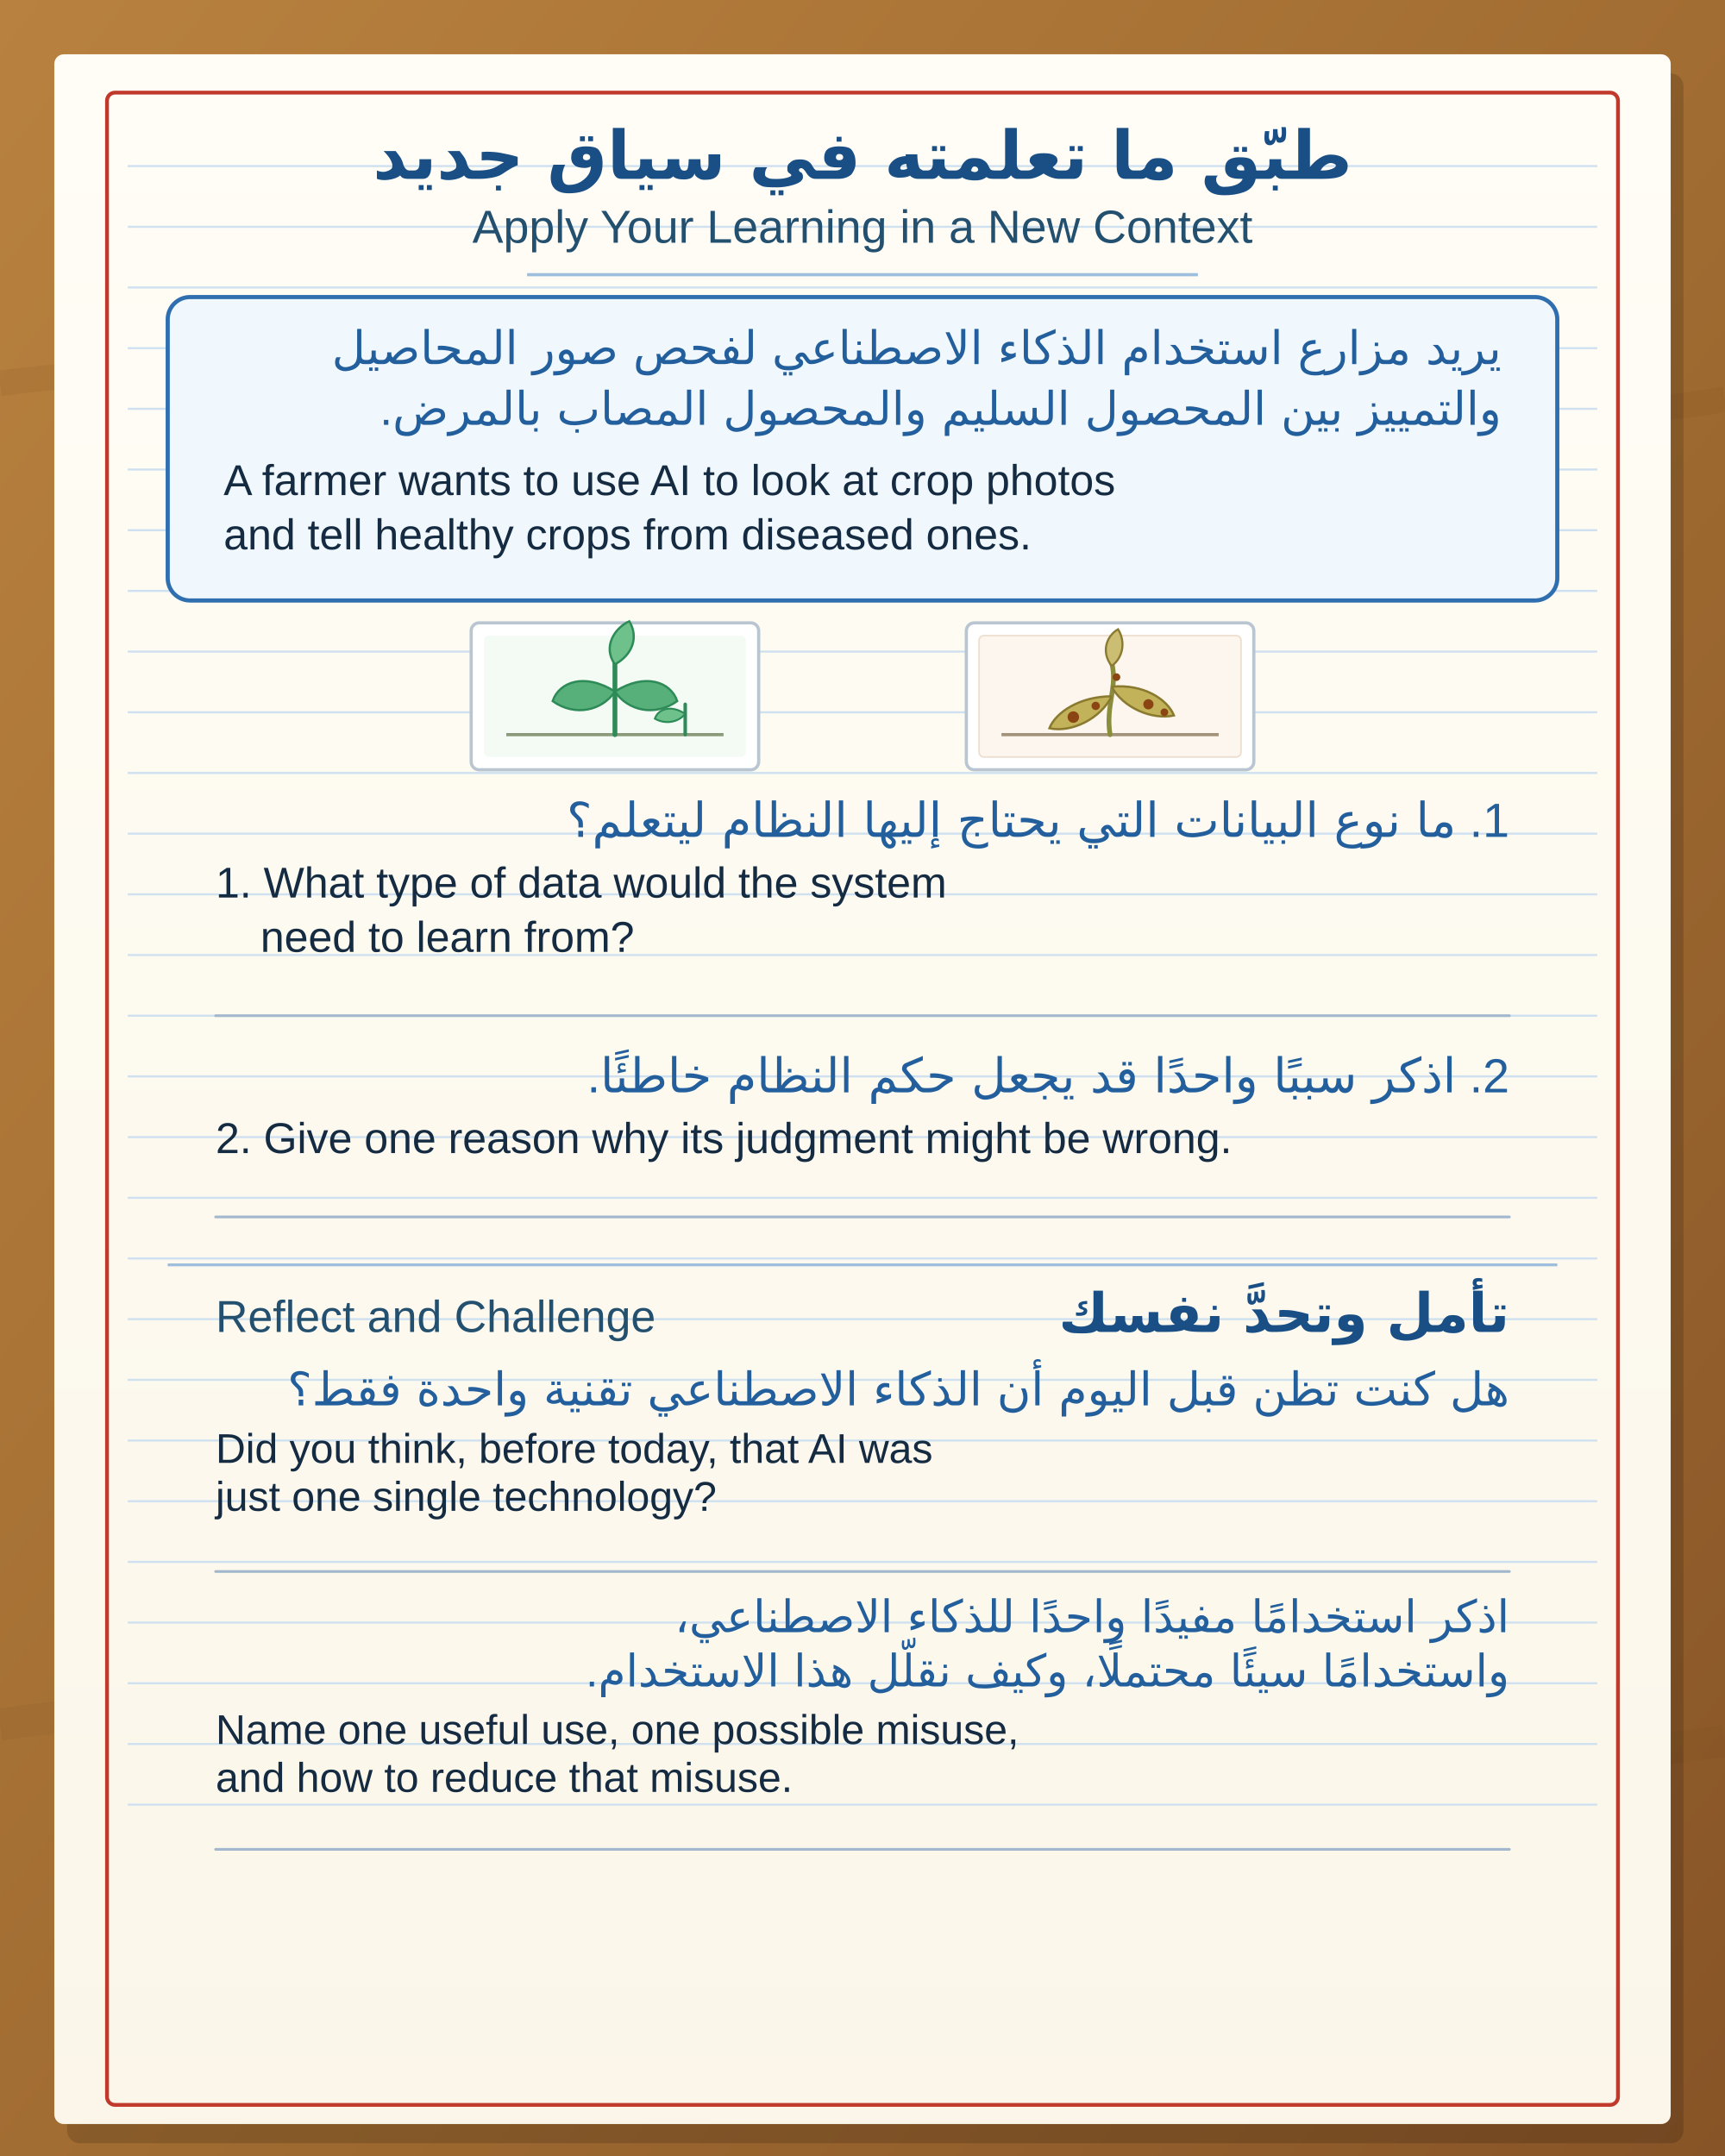
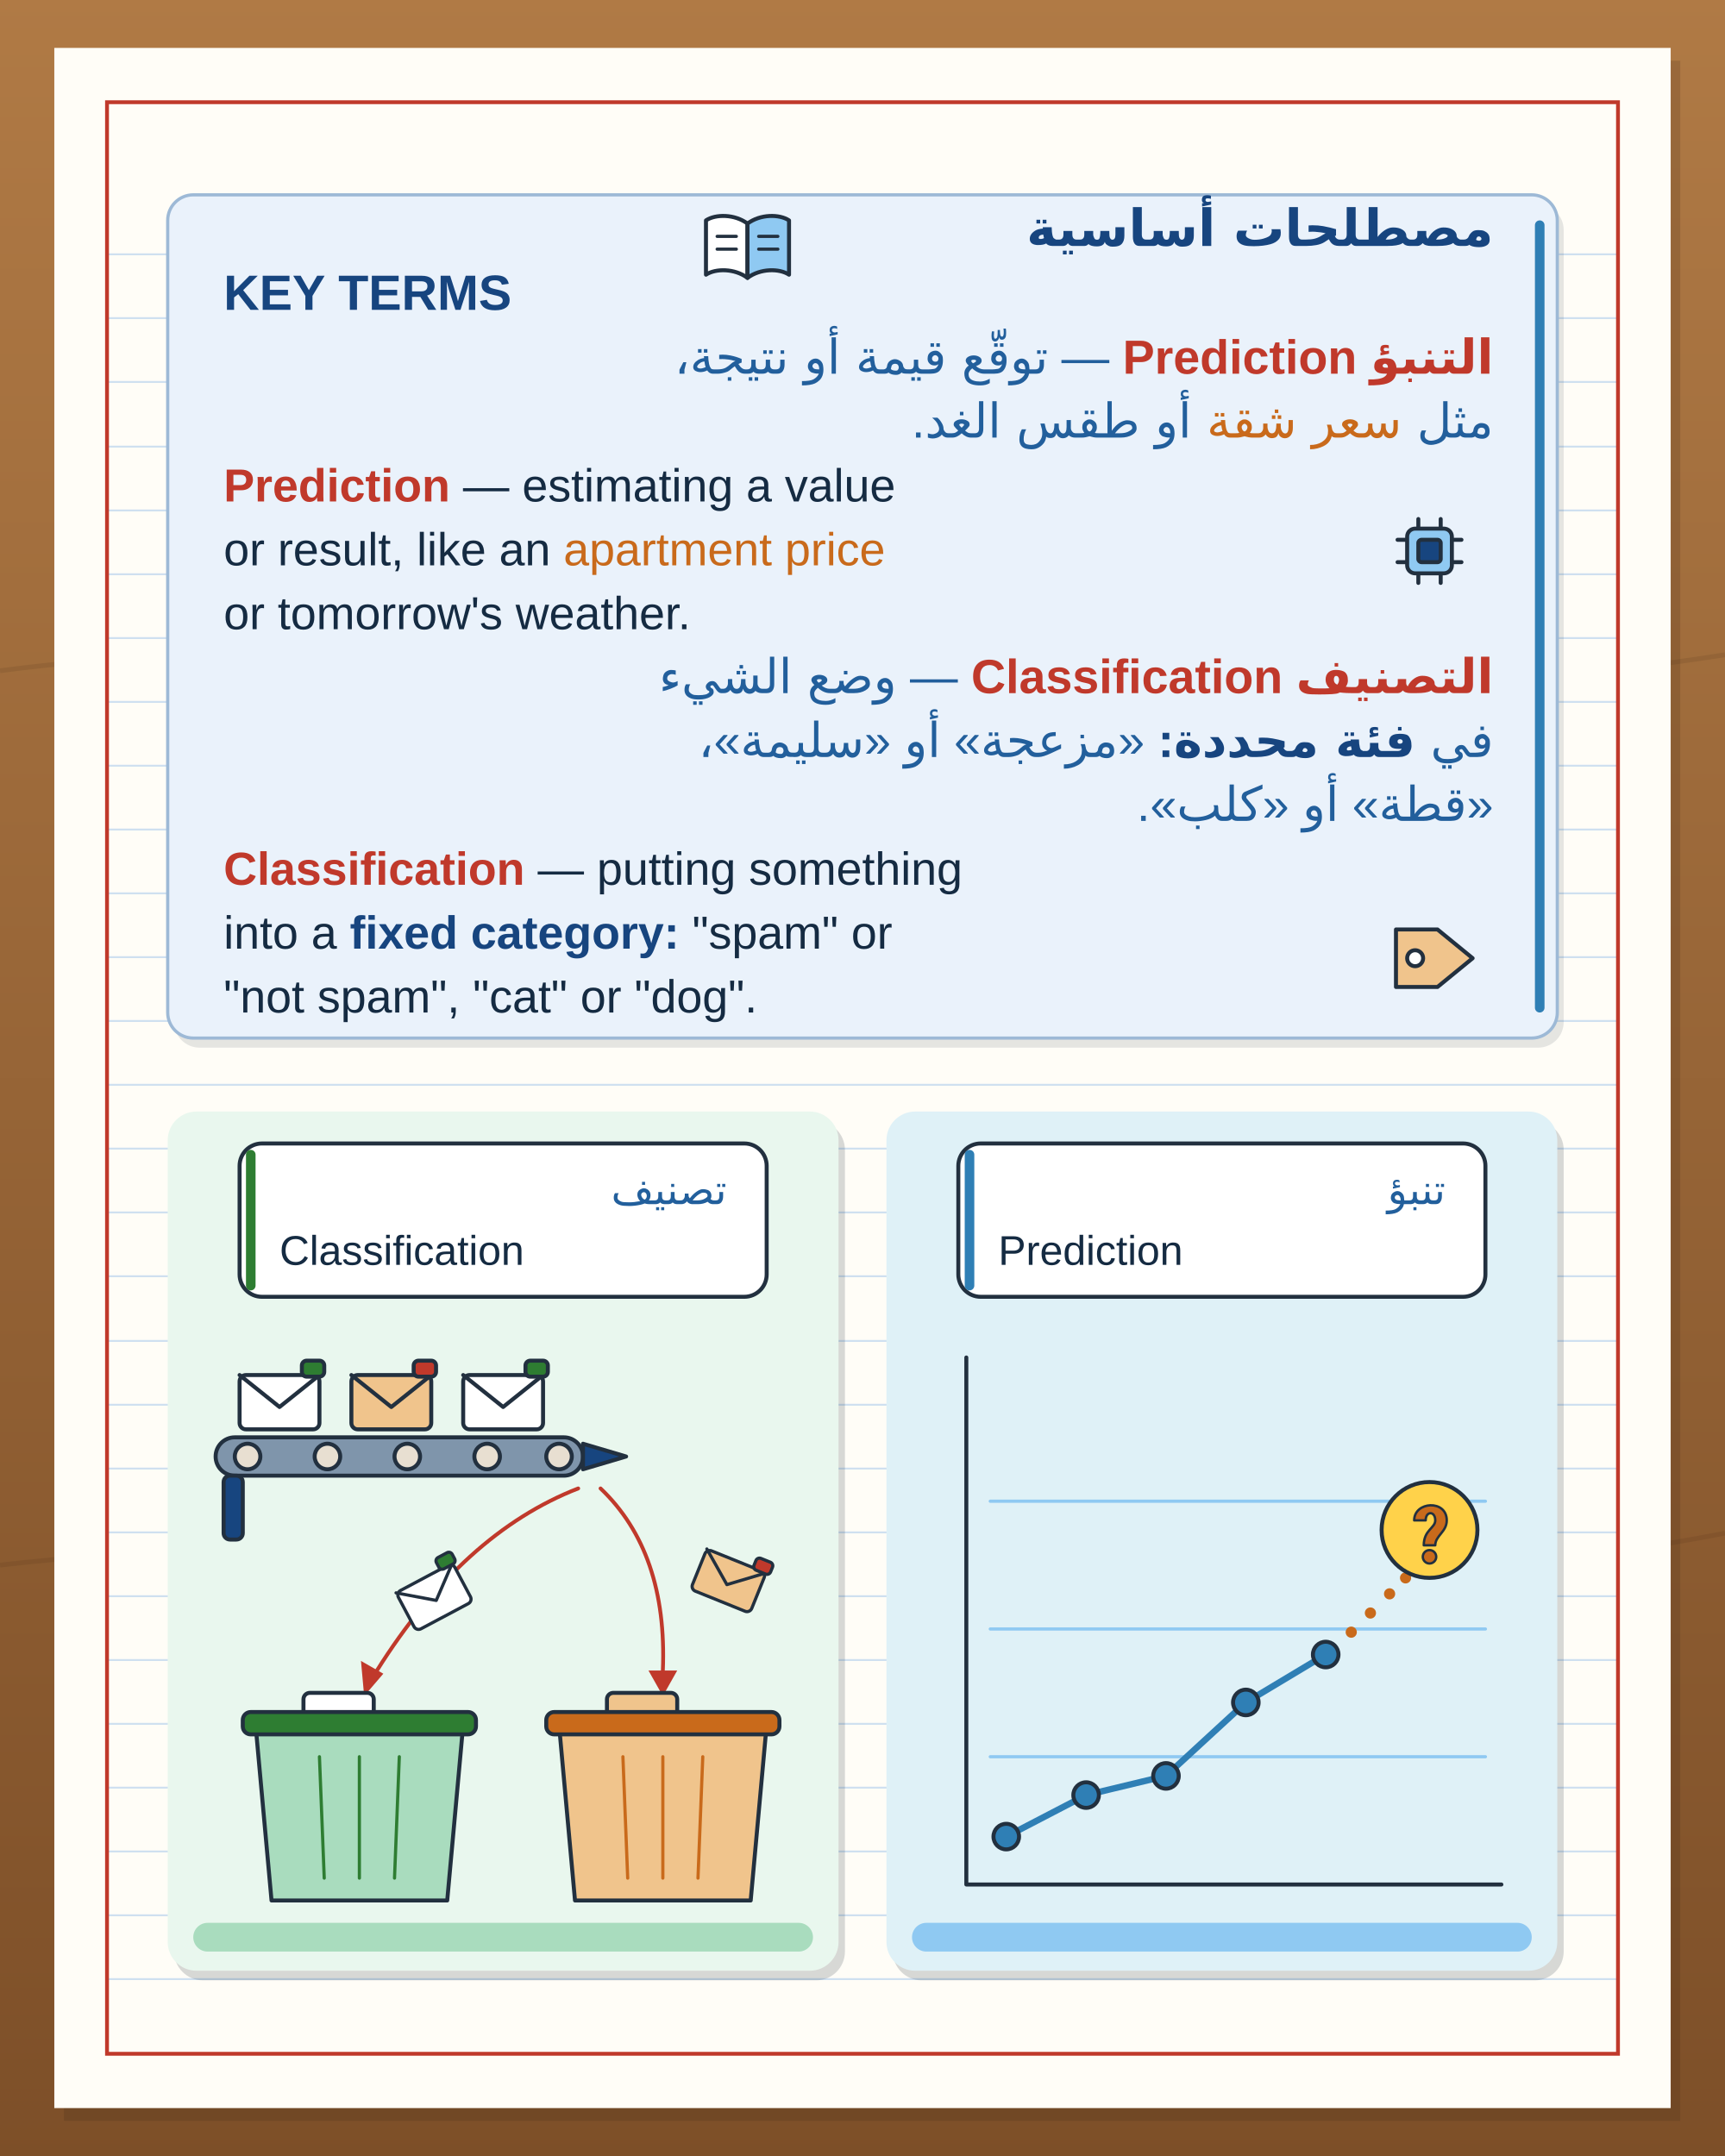
<svg xmlns="http://www.w3.org/2000/svg" width="1080" height="1350" viewBox="0 0 1080 1350" preserveAspectRatio="xMidYMid meet" style="width:100%;height:auto;max-width:1080px;display:block;margin:0 auto;">
  <defs>
-     <linearGradient id="deskWood" x1="0" y1="0" x2="1" y2="1">
-       <stop offset="0" stop-color="#b8813f" />
-       <stop offset="0.55" stop-color="#a06b31" />
-       <stop offset="1" stop-color="#875427" />
+     <linearGradient id="pmDesk" x1="0" y1="0" x2="0" y2="1">
+       <stop offset="0" stop-color="#b07a45" />
+       <stop offset="1" stop-color="#7d4f28" />
    </linearGradient>
-     <linearGradient id="paperTone" x1="0" y1="0" x2="0" y2="1">
-       <stop offset="0" stop-color="#fffdf6" />
-       <stop offset="1" stop-color="#fbf6e9" />
-     </linearGradient>
+     <pattern id="pmRules" x="0" y="120" width="1080" height="40" patternUnits="userSpaceOnUse">
+       <line x1="0" y1="39.5" x2="1080" y2="39.5" stroke="#cfe0f0" stroke-width="1.4" />
+     </pattern>
  </defs>
-   <rect x="0" y="0" width="1080" height="1350" fill="url(#deskWood)" />
-   <path d="M0,240 C300,200 780,300 1080,250" fill="none" stroke="#6d3f18" stroke-width="16" opacity="0.10" />
-   <path d="M0,1080 C320,1030 760,1140 1080,1090" fill="none" stroke="#6d3f18" stroke-width="20" opacity="0.09" />
-   <rect x="42" y="46" width="1012" height="1296" rx="8" fill="#000000" opacity="0.16" />
-   <rect x="34" y="34" width="1012" height="1296" rx="6" fill="url(#paperTone)" />
-   <g stroke="#cfe1f0" stroke-width="1.3">
-     <line x1="80" y1="104" x2="1000" y2="104" />
-     <line x1="80" y1="142" x2="1000" y2="142" />
-     <line x1="80" y1="180" x2="1000" y2="180" />
-     <line x1="80" y1="218" x2="1000" y2="218" />
-     <line x1="80" y1="256" x2="1000" y2="256" />
-     <line x1="80" y1="294" x2="1000" y2="294" />
-     <line x1="80" y1="332" x2="1000" y2="332" />
-     <line x1="80" y1="370" x2="1000" y2="370" />
-     <line x1="80" y1="408" x2="1000" y2="408" />
-     <line x1="80" y1="446" x2="1000" y2="446" />
-     <line x1="80" y1="484" x2="1000" y2="484" />
-     <line x1="80" y1="522" x2="1000" y2="522" />
-     <line x1="80" y1="560" x2="1000" y2="560" />
-     <line x1="80" y1="598" x2="1000" y2="598" />
-     <line x1="80" y1="636" x2="1000" y2="636" />
-     <line x1="80" y1="674" x2="1000" y2="674" />
-     <line x1="80" y1="712" x2="1000" y2="712" />
-     <line x1="80" y1="750" x2="1000" y2="750" />
-     <line x1="80" y1="788" x2="1000" y2="788" />
-     <line x1="80" y1="826" x2="1000" y2="826" />
-     <line x1="80" y1="864" x2="1000" y2="864" />
-     <line x1="80" y1="902" x2="1000" y2="902" />
-     <line x1="80" y1="940" x2="1000" y2="940" />
-     <line x1="80" y1="978" x2="1000" y2="978" />
-     <line x1="80" y1="1016" x2="1000" y2="1016" />
-     <line x1="80" y1="1054" x2="1000" y2="1054" />
-     <line x1="80" y1="1092" x2="1000" y2="1092" />
-     <line x1="80" y1="1130" x2="1000" y2="1130" />
+   <rect x="0" y="0" width="1080" height="1350" fill="url(#pmDesk)" />
+   <path d="M0 420 C 300 380, 700 470, 1080 410" fill="none" stroke="#3a2411" stroke-width="3" opacity=".12" />
+   <path d="M0 980 C 350 940, 720 1030, 1080 960" fill="none" stroke="#3a2411" stroke-width="3" opacity=".12" />
+   <rect x="40" y="38" width="1012" height="1290" fill="#3a2411" opacity=".18" />
+   <rect x="34" y="30" width="1012" height="1290" fill="#fffdf7" />
+   <rect x="67" y="120" width="946" height="1152" fill="url(#pmRules)" />
+   <rect x="67" y="64" width="946" height="1222" fill="none" stroke="#c0392b" stroke-width="2.4" />
+   <rect x="109" y="128" width="870" height="528" rx="16" fill="#22303f" opacity=".12" />
+   <rect x="105" y="122" width="870" height="528" rx="16" fill="#eaf2fb" stroke="#9db9d6" stroke-width="2" />
+   <rect x="961" y="138" width="6" height="496" rx="3" fill="#2f7fb5" />
+   <rect x="109" y="702" width="420" height="538" rx="18" fill="#22303f" opacity=".18" />
+   <rect x="559" y="702" width="420" height="538" rx="18" fill="#22303f" opacity=".18" />
+   <rect x="105" y="696" width="420" height="538" rx="18" fill="#e9f7ee" />
+   <rect x="555" y="696" width="420" height="538" rx="18" fill="#dff1f7" />
+   <rect x="121" y="1204" width="388" height="18" rx="9" fill="#a9dcbe" />
+   <rect x="571" y="1204" width="388" height="18" rx="9" fill="#8fc9f2" />
+   <g stroke="#22303f" stroke-width="2.5" stroke-linecap="round" stroke-linejoin="round">
+     <rect x="600" y="716" width="330" height="96" rx="14" fill="#ffffff" />
+     <rect x="604" y="720" width="6" height="88" rx="3" fill="#2f7fb5" stroke="none" />
+     <rect x="150" y="716" width="330" height="96" rx="14" fill="#ffffff" />
+     <rect x="154" y="720" width="6" height="88" rx="3" fill="#2e7d32" stroke="none" />
  </g>
-   <rect x="67" y="58" width="946" height="1260" rx="5" fill="none" stroke="#c0392b" stroke-width="2.4" />
-   <rect x="105" y="186" width="870" height="190" rx="14" fill="#f1f8fd" stroke="#2f6fb0" stroke-width="2.6" />
-   <line x1="330" y1="172" x2="750" y2="172" stroke="#9dbfdd" stroke-width="2" />
-   <line x1="105" y1="792" x2="975" y2="792" stroke="#9dbfdd" stroke-width="1.8" />
-   <g>
-     <rect x="295" y="390" width="180" height="92" rx="5" fill="#ffffff" stroke="#b9c6d2" stroke-width="2" />
-     <rect x="303" y="398" width="164" height="76" rx="3" fill="#f4fbf5" stroke="#dcead e" stroke-width="1" />
-     <line x1="317" y1="460" x2="453" y2="460" stroke="#8a9a7b" stroke-width="2" />
-     <path d="M385,460 L385,414" fill="none" stroke="#2e8b57" stroke-width="3" stroke-linecap="round" />
-     <path d="M385,433 C366,421 350,427 346,439 C360,449 377,445 385,433" fill="#57b07a" stroke="#2e8b57" stroke-width="1.4" />
-     <path d="M385,433 C404,421 420,427 424,439 C410,449 393,445 385,433" fill="#57b07a" stroke="#2e8b57" stroke-width="1.4" />
-     <path d="M385,416 C377,405 385,393 394,389 C400,399 396,410 385,416" fill="#6ec18b" stroke="#2e8b57" stroke-width="1.4" />
-     <path d="M429,460 L429,441" fill="none" stroke="#2e8b57" stroke-width="2.2" stroke-linecap="round" />
-     <path d="M429,447 C420,441 412,444 410,450 C417,454 425,452 429,447" fill="#6ec18b" stroke="#2e8b57" stroke-width="1.2" />
-     <rect x="605" y="390" width="180" height="92" rx="5" fill="#ffffff" stroke="#b9c6d2" stroke-width="2" />
-     <rect x="613" y="398" width="164" height="76" rx="3" fill="#fdf6ef" stroke="#ecdfd0" stroke-width="1" />
-     <line x1="627" y1="460" x2="763" y2="460" stroke="#a3937b" stroke-width="2" />
-     <path d="M695,460 C692,442 700,430 696,415" fill="none" stroke="#8a8d3d" stroke-width="3" stroke-linecap="round" />
-     <path d="M696,436 C676,436 661,446 657,456 C671,459 689,450 696,436" fill="#c2b25a" stroke="#8a7a2f" stroke-width="1.4" />
-     <path d="M696,430 C716,428 731,438 735,448 C721,451 703,443 696,430" fill="#c2b25a" stroke="#8a7a2f" stroke-width="1.4" />
-     <path d="M696,417 C689,408 693,398 700,394 C705,402 703,412 696,417" fill="#cbbe72" stroke="#8a7a2f" stroke-width="1.3" />
-     <circle cx="672" cy="449" r="3.6" fill="#8b4513" />
-     <circle cx="686" cy="442" r="2.6" fill="#8b4513" />
-     <circle cx="719" cy="441" r="3.2" fill="#8b4513" />
-     <circle cx="729" cy="446" r="2.4" fill="#8b4513" />
-     <circle cx="699" cy="424" r="2.4" fill="#8b4513" />
+   <path d="M 362 932 Q 290 960 236 1046" fill="none" stroke="#c0392b" stroke-width="2.4" stroke-linecap="round" />
+   <polygon points="226,1040 240,1048 228,1062" fill="#c0392b" />
+   <path d="M 376 932 Q 418 972 415 1046" fill="none" stroke="#c0392b" stroke-width="2.4" stroke-linecap="round" />
+   <polygon points="406,1046 424,1046 415,1062" fill="#c0392b" />
+   <g transform="translate(440 132)" stroke="#22303f" stroke-width="2.5" stroke-linecap="round" stroke-linejoin="round">
+     <path d="M 28 8 C 20 2, 8 2, 2 6 L 2 40 C 8 36, 20 36, 28 42 Z" fill="#ffffff" />
+     <path d="M 28 8 C 36 2, 48 2, 54 6 L 54 40 C 48 36, 36 36, 28 42 Z" fill="#8fc9f2" />
+     <line x1="9" y1="16" x2="21" y2="16" stroke-width="2" />
+     <line x1="9" y1="24" x2="21" y2="24" stroke-width="2" />
+     <line x1="35" y1="16" x2="47" y2="16" stroke-width="2" />
+     <line x1="35" y1="24" x2="47" y2="24" stroke-width="2" />
  </g>
-   <g stroke="#a3b8cc" stroke-width="1.7" stroke-linecap="round">
-     <line x1="135" y1="636" x2="945" y2="636" />
-     <line x1="135" y1="762" x2="945" y2="762" />
-     <line x1="135" y1="984" x2="945" y2="984" />
-     <line x1="135" y1="1158" x2="945" y2="1158" />
+   <g transform="translate(895 345)" stroke="#22303f" stroke-width="2.5" stroke-linecap="round" stroke-linejoin="round">
+     <line x1="-7" y1="-20" x2="-7" y2="-14" />
+     <line x1="7" y1="-20" x2="7" y2="-14" />
+     <line x1="-7" y1="14" x2="-7" y2="20" />
+     <line x1="7" y1="14" x2="7" y2="20" />
+     <line x1="-20" y1="-7" x2="-14" y2="-7" />
+     <line x1="-20" y1="7" x2="-14" y2="7" />
+     <line x1="14" y1="-7" x2="20" y2="-7" />
+     <line x1="14" y1="7" x2="20" y2="7" />
+     <rect x="-14" y="-14" width="28" height="28" rx="5" fill="#8fc9f2" />
+     <rect x="-7" y="-7" width="14" height="14" rx="2" fill="#17457f" />
  </g>
-   <text x="540" y="112" direction="rtl" unicode-bidi="plaintext" text-anchor="middle" font-family="Tahoma, Arial, Segoe UI, sans-serif" font-size="42" font-weight="bold" fill="#1a4f86">طبّق ما تعلمته في سياق جديد</text>
-   <text x="540" y="152" direction="ltr" unicode-bidi="plaintext" text-anchor="middle" font-family="Segoe Print, Comic Sans MS, Arial, sans-serif" font-size="29" fill="#24506f">Apply Your Learning in a New Context</text>
-   <text x="940" y="228" direction="rtl" unicode-bidi="plaintext" text-anchor="start" font-family="Tahoma, Arial, Segoe UI, sans-serif" font-size="29" fill="#225f9c">
-     <tspan x="940" dy="0">يريد مزارع استخدام الذكاء الاصطناعي لفحص صور المحاصيل</tspan>
-     <tspan x="940" dy="38">والتمييز بين المحصول السليم والمحصول المصاب بالمرض.</tspan>
+   <g transform="translate(872 578)" stroke="#22303f" stroke-width="2.5" stroke-linecap="round" stroke-linejoin="round">
+     <polygon points="2,4 28,4 50,22 28,40 2,40" fill="#f0c48c" />
+     <circle cx="14" cy="22" r="5" fill="#ffffff" />
+   </g>
+   <g stroke="#22303f" stroke-width="2.5" stroke-linecap="round" stroke-linejoin="round">
+     <line x1="620" y1="1100" x2="930" y2="1100" stroke="#8fc9f2" stroke-width="2" />
+     <line x1="620" y1="1020" x2="930" y2="1020" stroke="#8fc9f2" stroke-width="2" />
+     <line x1="620" y1="940" x2="930" y2="940" stroke="#8fc9f2" stroke-width="2" />
+     <polyline points="605,850 605,1180 940,1180" fill="none" />
+     <polyline points="630,1150 680,1124 730,1112 780,1066 830,1036" fill="none" stroke="#2f7fb5" stroke-width="4" />
+     <circle cx="630" cy="1150" r="8" fill="#2f7fb5" />
+     <circle cx="680" cy="1124" r="8" fill="#2f7fb5" />
+     <circle cx="730" cy="1112" r="8" fill="#2f7fb5" />
+     <circle cx="780" cy="1066" r="8" fill="#2f7fb5" />
+     <circle cx="830" cy="1036" r="8" fill="#2f7fb5" />
+     <circle cx="846" cy="1022" r="3.5" fill="#c96a1b" stroke="none" />
+     <circle cx="858" cy="1010" r="3.5" fill="#c96a1b" stroke="none" />
+     <circle cx="870" cy="998" r="3.5" fill="#c96a1b" stroke="none" />
+     <circle cx="880" cy="988" r="3.5" fill="#c96a1b" stroke="none" />
+     <circle cx="895" cy="958" r="30" fill="#ffd24a" />
+   </g>
+   <g transform="translate(895 958) scale(.6)">
+     <path d="M -16 -10 C -16 -30, 18 -32, 18 -10 C 18 2, 6 6, 6 16 L -6 16 C -6 0, 6 -2, 6 -10 C 6 -20, -4 -20, -4 -10 Z" fill="#c96a1b" stroke="#22303f" stroke-width="2.5" stroke-linejoin="round" />
+     <circle cx="0" cy="28" r="7" fill="#c96a1b" stroke="#22303f" stroke-width="2.5" />
+   </g>
+   <g stroke="#22303f" stroke-width="2.5" stroke-linecap="round" stroke-linejoin="round">
+     <rect x="135" y="900" width="230" height="24" rx="12" fill="#7f95ab" />
+     <circle cx="155" cy="912" r="8" fill="#e8dfd1" />
+     <circle cx="205" cy="912" r="8" fill="#e8dfd1" />
+     <circle cx="255" cy="912" r="8" fill="#e8dfd1" />
+     <circle cx="305" cy="912" r="8" fill="#e8dfd1" />
+     <circle cx="350" cy="912" r="8" fill="#e8dfd1" />
+     <rect x="140" y="924" width="12" height="40" rx="4" fill="#17457f" />
+     <polygon points="365,904 392,912 365,920" fill="#17457f" />
+     <g transform="translate(175 878)">
+       <rect x="-25" y="-17" width="50" height="34" rx="4" fill="#ffffff" />
+       <polyline points="-25,-17 0,3 25,-17" fill="none" />
+       <rect x="14" y="-26" width="14" height="10" rx="3" fill="#2e7d32" />
+     </g>
+     <g transform="translate(245 878)">
+       <rect x="-25" y="-17" width="50" height="34" rx="4" fill="#f0c48c" />
+       <polyline points="-25,-17 0,3 25,-17" fill="none" />
+       <rect x="14" y="-26" width="14" height="10" rx="3" fill="#c0392b" />
+     </g>
+     <g transform="translate(315 878)">
+       <rect x="-25" y="-17" width="50" height="34" rx="4" fill="#ffffff" />
+       <polyline points="-25,-17 0,3 25,-17" fill="none" />
+       <rect x="14" y="-26" width="14" height="10" rx="3" fill="#2e7d32" />
+     </g>
+     <g transform="translate(272 1000) rotate(-28) scale(.8)">
+       <rect x="-25" y="-17" width="50" height="34" rx="4" fill="#ffffff" />
+       <polyline points="-25,-17 0,3 25,-17" fill="none" />
+       <rect x="14" y="-26" width="14" height="10" rx="3" fill="#2e7d32" />
+     </g>
+     <g transform="translate(456 990) rotate(22) scale(.8)">
+       <rect x="-25" y="-17" width="50" height="34" rx="4" fill="#f0c48c" />
+       <polyline points="-25,-17 0,3 25,-17" fill="none" />
+       <rect x="14" y="-26" width="14" height="10" rx="3" fill="#c0392b" />
+     </g>
+   </g>
+   <g stroke="#22303f" stroke-width="2.5" stroke-linecap="round" stroke-linejoin="round">
+     <rect x="190" y="1060" width="44" height="28" rx="4" fill="#ffffff" />
+     <rect x="380" y="1060" width="44" height="28" rx="4" fill="#f0c48c" />
+     <polygon points="160,1080 290,1080 280,1190 170,1190" fill="#a9dcbe" />
+     <rect x="152" y="1072" width="146" height="14" rx="5" fill="#2e7d32" />
+     <line x1="200" y1="1100" x2="203" y2="1176" stroke="#2e7d32" stroke-width="2" />
+     <line x1="225" y1="1100" x2="225" y2="1176" stroke="#2e7d32" stroke-width="2" />
+     <line x1="250" y1="1100" x2="247" y2="1176" stroke="#2e7d32" stroke-width="2" />
+     <polygon points="350,1080 480,1080 470,1190 360,1190" fill="#f0c48c" />
+     <rect x="342" y="1072" width="146" height="14" rx="5" fill="#c96a1b" />
+     <line x1="390" y1="1100" x2="393" y2="1176" stroke="#c96a1b" stroke-width="2" />
+     <line x1="415" y1="1100" x2="415" y2="1176" stroke="#c96a1b" stroke-width="2" />
+     <line x1="440" y1="1100" x2="437" y2="1176" stroke="#c96a1b" stroke-width="2" />
+   </g>
+   <text x="935" y="154" direction="rtl" unicode-bidi="plaintext" text-anchor="start" font-family="Tahoma, Arial, Segoe UI, sans-serif" font-size="32" font-weight="bold" fill="#17457f">مصطلحات أساسية</text>
+   <text x="140" y="194" direction="ltr" unicode-bidi="plaintext" text-anchor="start" font-family="Segoe Print, Comic Sans MS, Arial, sans-serif" font-size="31" font-weight="bold" fill="#17457f">KEY TERMS</text>
+   <text x="935" y="234" direction="rtl" unicode-bidi="plaintext" text-anchor="start" font-family="Tahoma, Arial, Segoe UI, sans-serif" font-size="30" fill="#225f9c">
+     <tspan x="935" dy="0">
+       <tspan font-weight="bold" fill="#c0392b">التنبؤ</tspan>
+       <tspan font-weight="bold" fill="#c0392b">Prediction</tspan> — توقّع قيمة أو نتيجة،</tspan>
+     <tspan x="935" dy="40">مثل <tspan fill="#c96a1b">سعر شقة</tspan> أو طقس الغد.</tspan>
  </text>
-   <text x="140" y="310" direction="ltr" unicode-bidi="plaintext" text-anchor="start" font-family="Segoe Print, Comic Sans MS, Arial, sans-serif" font-size="27" fill="#152b42">
-     <tspan x="140" dy="0">A farmer wants to use AI to look at crop photos</tspan>
-     <tspan x="140" dy="34">and tell healthy crops from diseased ones.</tspan>
+   <text x="140" y="314" direction="ltr" unicode-bidi="plaintext" text-anchor="start" font-family="Segoe Print, Comic Sans MS, Arial, sans-serif" font-size="29" fill="#152b42">
+     <tspan x="140" dy="0">
+       <tspan font-weight="bold" fill="#c0392b">Prediction</tspan> — estimating a value</tspan>
+     <tspan x="140" dy="40">or result, like an <tspan fill="#c96a1b">apartment price</tspan>
+     </tspan>
+     <tspan x="140" dy="40">or tomorrow's weather.</tspan>
  </text>
-   <text x="945" y="524" direction="rtl" unicode-bidi="plaintext" text-anchor="start" font-family="Tahoma, Arial, Segoe UI, sans-serif" font-size="30" fill="#225f9c">
-     <tspan x="945" dy="0">1. ما نوع البيانات التي يحتاج إليها النظام ليتعلم؟</tspan>
+   <text x="935" y="434" direction="rtl" unicode-bidi="plaintext" text-anchor="start" font-family="Tahoma, Arial, Segoe UI, sans-serif" font-size="30" fill="#225f9c">
+     <tspan x="935" dy="0">
+       <tspan font-weight="bold" fill="#c0392b">التصنيف</tspan>
+       <tspan font-weight="bold" fill="#c0392b">Classification</tspan> — وضع الشيء</tspan>
+     <tspan x="935" dy="40">في <tspan font-weight="bold" fill="#17457f">فئة محددة:</tspan> «مزعجة» أو «سليمة»،</tspan>
+     <tspan x="935" dy="40">«قطة» أو «كلب».</tspan>
  </text>
-   <text x="135" y="562" direction="ltr" unicode-bidi="plaintext" text-anchor="start" font-family="Segoe Print, Comic Sans MS, Arial, sans-serif" font-size="27" fill="#152b42">
-     <tspan x="135" dy="0">1. What type of data would the system</tspan>
-     <tspan x="163" dy="34">need to learn from?</tspan>
+   <text x="140" y="554" direction="ltr" unicode-bidi="plaintext" text-anchor="start" font-family="Segoe Print, Comic Sans MS, Arial, sans-serif" font-size="29" fill="#152b42">
+     <tspan x="140" dy="0">
+       <tspan font-weight="bold" fill="#c0392b">Classification</tspan> — putting something</tspan>
+     <tspan x="140" dy="40">into a <tspan font-weight="bold" fill="#17457f">fixed category:</tspan> "spam" or</tspan>
+     <tspan x="140" dy="40">"not spam", "cat" or "dog".</tspan>
  </text>
-   <text x="945" y="684" direction="rtl" unicode-bidi="plaintext" text-anchor="start" font-family="Tahoma, Arial, Segoe UI, sans-serif" font-size="30" fill="#225f9c">
-     <tspan x="945" dy="0">2. اذكر سببًا واحدًا قد يجعل حكم النظام خاطئًا.</tspan>
-   </text>
-   <text x="135" y="722" direction="ltr" unicode-bidi="plaintext" text-anchor="start" font-family="Segoe Print, Comic Sans MS, Arial, sans-serif" font-size="27" fill="#152b42">
-     <tspan x="135" dy="0">2. Give one reason why its judgment might be wrong.</tspan>
-   </text>
-   <text x="945" y="834" direction="rtl" unicode-bidi="plaintext" text-anchor="start" font-family="Tahoma, Arial, Segoe UI, sans-serif" font-size="34" font-weight="bold" fill="#1a4f86">تأمل وتحدَّ نفسك</text>
-   <text x="135" y="834" direction="ltr" unicode-bidi="plaintext" text-anchor="start" font-family="Segoe Print, Comic Sans MS, Arial, sans-serif" font-size="28" fill="#24506f">Reflect and Challenge</text>
-   <text x="945" y="880" direction="rtl" unicode-bidi="plaintext" text-anchor="start" font-family="Tahoma, Arial, Segoe UI, sans-serif" font-size="29" fill="#225f9c">
-     <tspan x="945" dy="0">هل كنت تظن قبل اليوم أن الذكاء الاصطناعي تقنية واحدة فقط؟</tspan>
-   </text>
-   <text x="135" y="916" direction="ltr" unicode-bidi="plaintext" text-anchor="start" font-family="Segoe Print, Comic Sans MS, Arial, sans-serif" font-size="26" fill="#152b42">
-     <tspan x="135" dy="0">Did you think, before today, that AI was</tspan>
-     <tspan x="135" dy="30">just one single technology?</tspan>
-   </text>
-   <text x="945" y="1022" direction="rtl" unicode-bidi="plaintext" text-anchor="start" font-family="Tahoma, Arial, Segoe UI, sans-serif" font-size="28" fill="#225f9c">
-     <tspan x="945" dy="0">اذكر استخدامًا مفيدًا واحدًا للذكاء الاصطناعي،</tspan>
-     <tspan x="945" dy="34">واستخدامًا سيئًا محتملًا، وكيف نقلّل هذا الاستخدام.</tspan>
-   </text>
-   <text x="135" y="1092" direction="ltr" unicode-bidi="plaintext" text-anchor="start" font-family="Segoe Print, Comic Sans MS, Arial, sans-serif" font-size="26" fill="#152b42">
-     <tspan x="135" dy="0">Name one useful use, one possible misuse,</tspan>
-     <tspan x="135" dy="30">and how to reduce that misuse.</tspan>
-   </text>
+   <text x="905" y="754" direction="rtl" unicode-bidi="plaintext" text-anchor="start" font-family="Tahoma, Arial, Segoe UI, sans-serif" font-size="26" fill="#225f9c">تنبؤ</text>
+   <text x="625" y="792" direction="ltr" unicode-bidi="plaintext" text-anchor="start" font-family="Segoe Print, Comic Sans MS, Arial, sans-serif" font-size="26" fill="#152b42">Prediction</text>
+   <text x="455" y="754" direction="rtl" unicode-bidi="plaintext" text-anchor="start" font-family="Tahoma, Arial, Segoe UI, sans-serif" font-size="26" fill="#225f9c">تصنيف</text>
+   <text x="175" y="792" direction="ltr" unicode-bidi="plaintext" text-anchor="start" font-family="Segoe Print, Comic Sans MS, Arial, sans-serif" font-size="26" fill="#152b42">Classification</text>
</svg>
